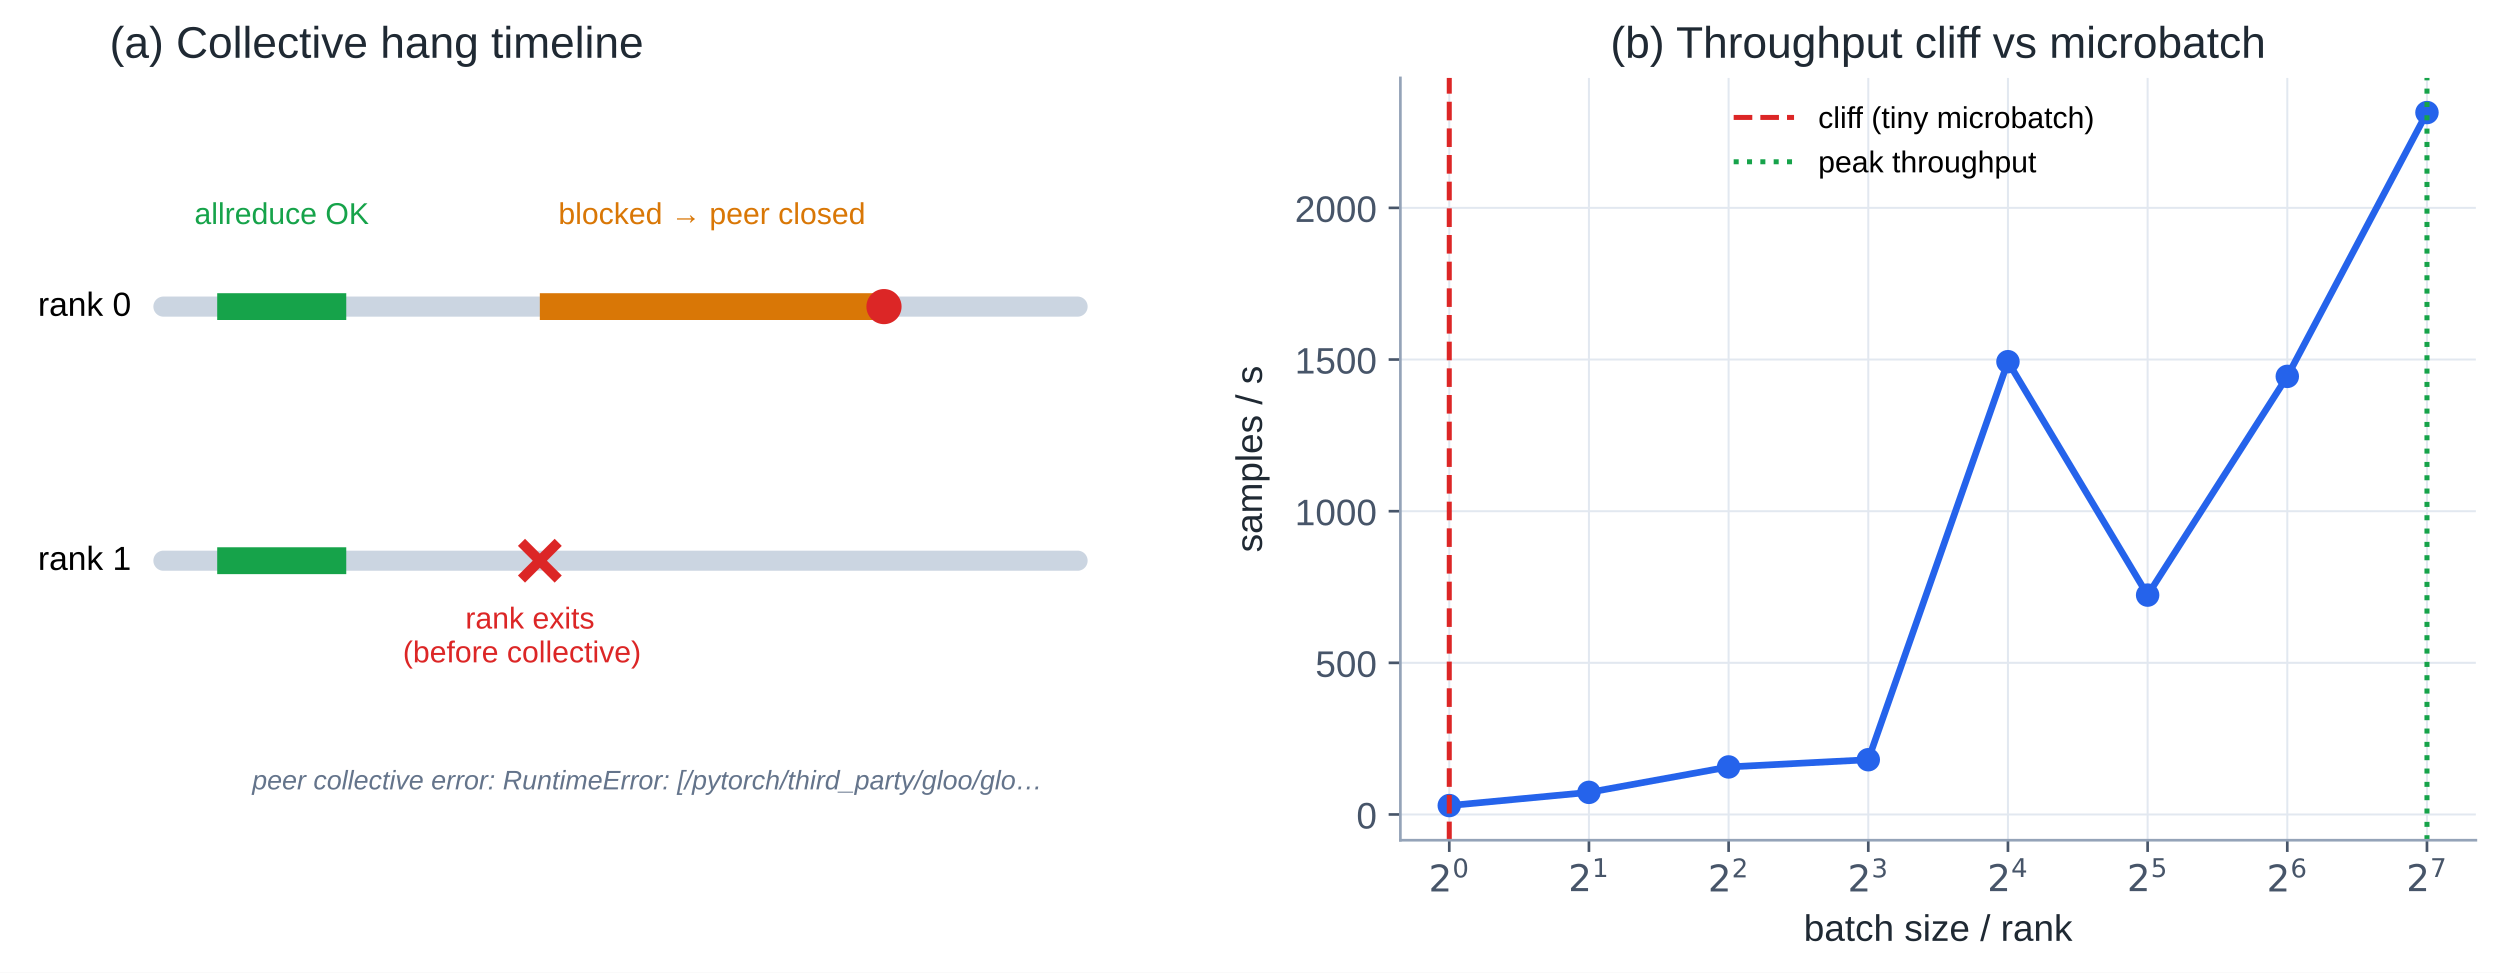
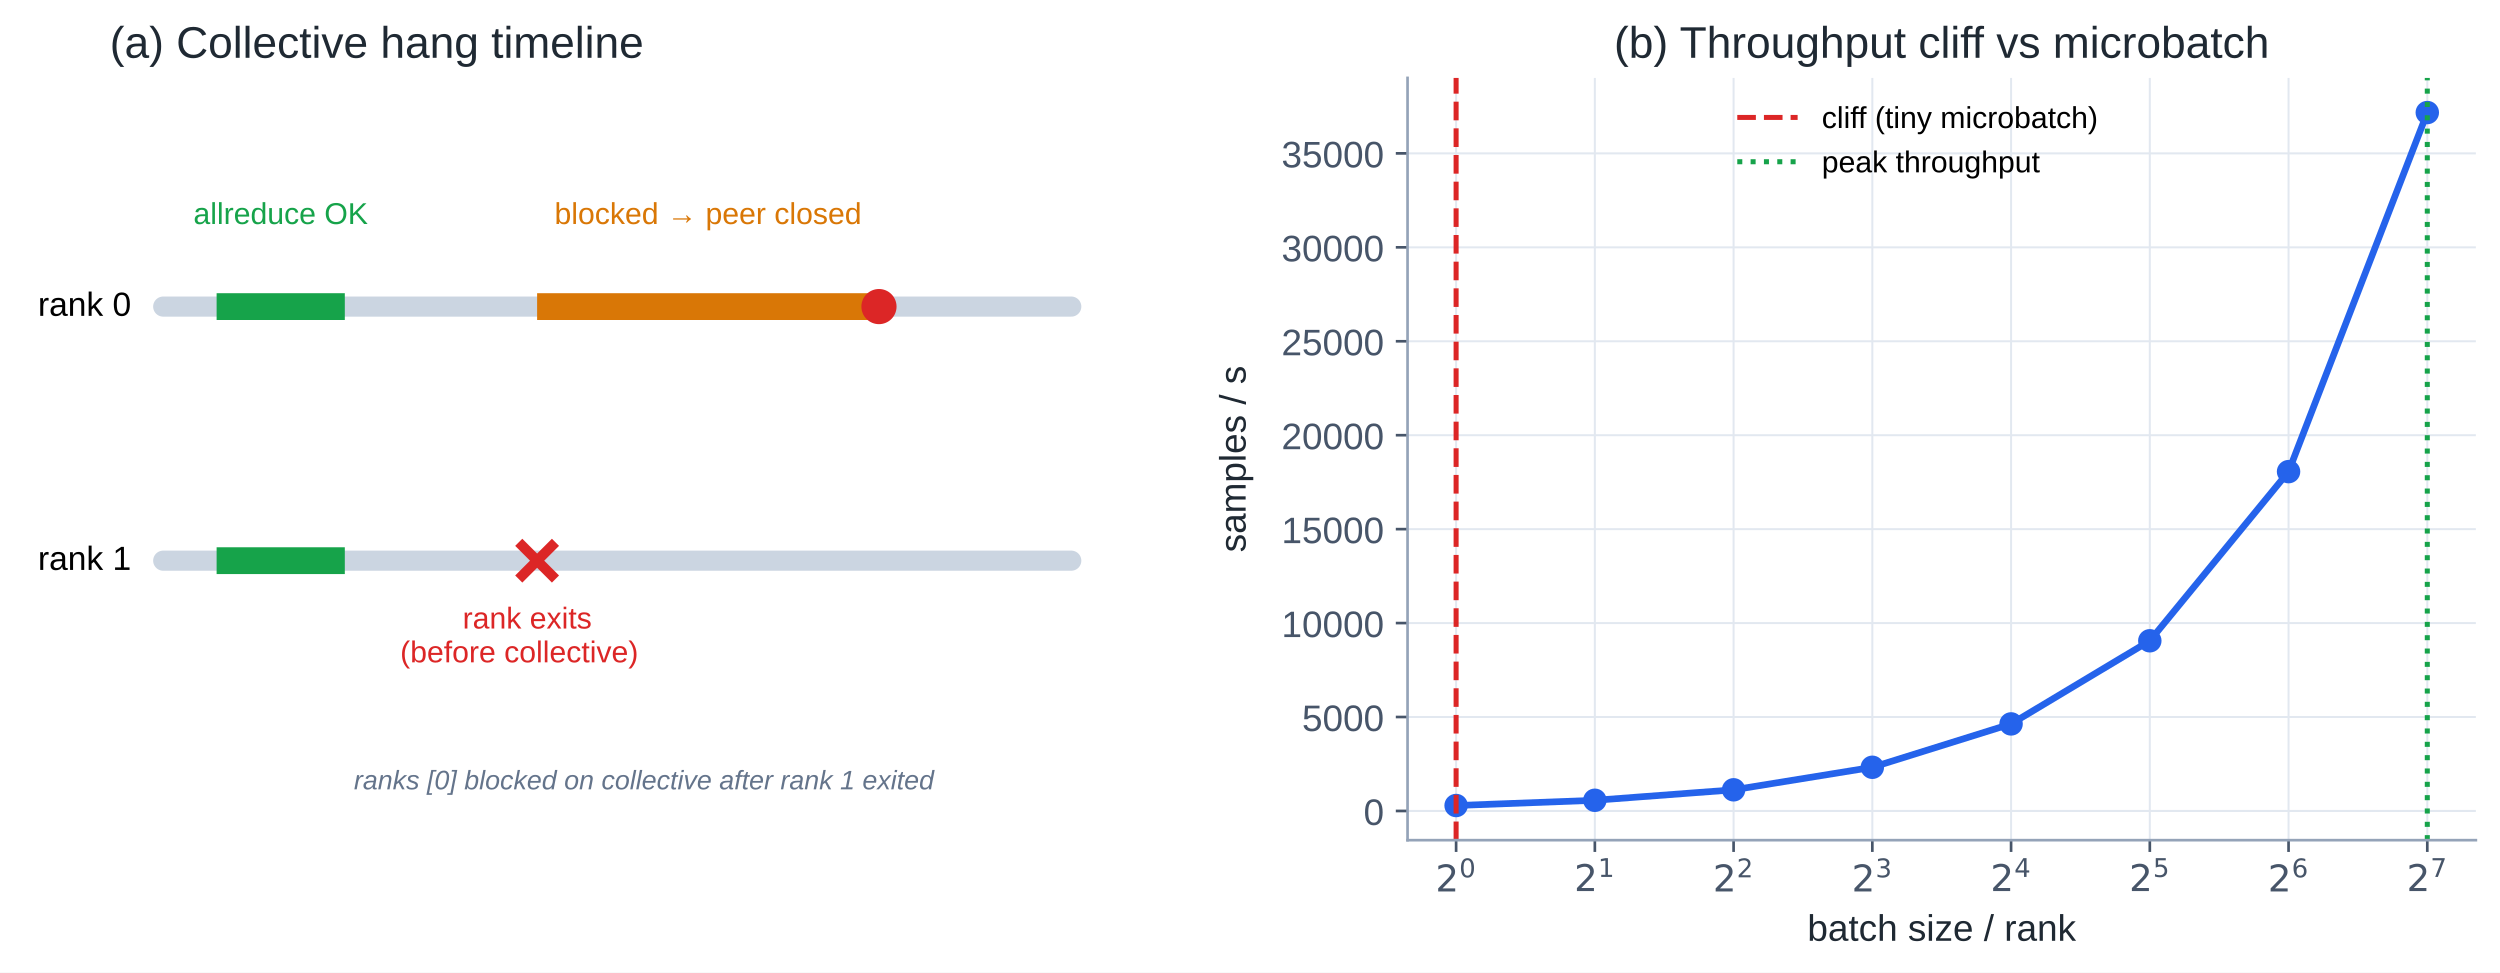
- <svg xmlns="http://www.w3.org/2000/svg" xmlns:xlink="http://www.w3.org/1999/xlink" width="745.421pt" height="290.018pt" viewBox="0 0 745.421 290.018" version="1.1">
+ <svg xmlns="http://www.w3.org/2000/svg" xmlns:xlink="http://www.w3.org/1999/xlink" width="745.463pt" height="290.018pt" viewBox="0 0 745.463 290.018" version="1.1">
  <defs>
    <style type="text/css">*{stroke-linejoin: round; stroke-linecap: butt}</style>
  </defs>
  <g id="figure_1">
    <g id="patch_1">
-       <path d="M 0 290.018  L 745.421 290.018  L 745.421 0  L 0 0  z " style="fill: #ffffff" />
+       <path d="M 0 290.018  L 745.463 290.018  L 745.463 0  L 0 0  z " style="fill: #ffffff" />
    </g>
    <g id="axes_1">
      <g id="line2d_1">
-         <path d="M 48.728 91.419  L 321.298 91.419  " clip-path="url(#pb4060c1637)" style="fill: none; stroke: #cbd5e1; stroke-width: 6; stroke-linecap: round" />
+         <path d="M 48.664 91.419  L 319.435 91.419  " clip-path="url(#p313911cd5e)" style="fill: none; stroke: #cbd5e1; stroke-width: 6; stroke-linecap: round" />
      </g>
      <g id="line2d_2">
-         <path d="M 48.728 167.184  L 321.298 167.184  " clip-path="url(#pb4060c1637)" style="fill: none; stroke: #cbd5e1; stroke-width: 6; stroke-linecap: round" />
+         <path d="M 48.664 167.184  L 319.435 167.184  " clip-path="url(#p313911cd5e)" style="fill: none; stroke: #cbd5e1; stroke-width: 6; stroke-linecap: round" />
      </g>
      <g id="line2d_3">
-         <path d="M 64.761 91.419  L 103.242 91.419  " clip-path="url(#pb4060c1637)" style="fill: none; stroke: #16a34a; stroke-width: 8" />
+         <path d="M 64.592 91.419  L 102.818 91.419  " clip-path="url(#p313911cd5e)" style="fill: none; stroke: #16a34a; stroke-width: 8" />
      </g>
      <g id="line2d_4">
-         <path d="M 64.761 167.184  L 103.242 167.184  " clip-path="url(#pb4060c1637)" style="fill: none; stroke: #16a34a; stroke-width: 8" />
+         <path d="M 64.592 167.184  L 102.818 167.184  " clip-path="url(#p313911cd5e)" style="fill: none; stroke: #16a34a; stroke-width: 8" />
      </g>
      <g id="line2d_5">
-         <path d="M 160.962 91.419  L 263.577 91.419  " clip-path="url(#pb4060c1637)" style="fill: none; stroke: #d97706; stroke-width: 8" />
+         <path d="M 160.158 91.419  L 262.095 91.419  " clip-path="url(#p313911cd5e)" style="fill: none; stroke: #d97706; stroke-width: 8" />
      </g>
      <g id="text_1">
        <text style="font-size: 10px; font-family: 'Arial', 'Helvetica', 'DejaVu Sans', sans-serif; text-anchor: end" x="39.108" y="94.178" transform="rotate(-0 39.10781 94.17811)">rank 0</text>
      </g>
      <g id="text_2">
        <text style="font-size: 10px; font-family: 'Arial', 'Helvetica', 'DejaVu Sans', sans-serif; text-anchor: end" x="39.108" y="169.943" transform="rotate(-0 39.10781 169.9434)">rank 1</text>
      </g>
      <g id="text_3">
-         <text style="font-size: 9px; font-family: 'Arial', 'Helvetica', 'DejaVu Sans', sans-serif; text-anchor: middle; fill: #16a34a" x="84.002" y="66.795" transform="rotate(-0 84.00164 66.795)">allreduce OK</text>
+         <text style="font-size: 9px; font-family: 'Arial', 'Helvetica', 'DejaVu Sans', sans-serif; text-anchor: middle; fill: #16a34a" x="83.705" y="66.795" transform="rotate(-0 83.70526 66.795)">allreduce OK</text>
      </g>
      <g id="text_4">
-         <text style="font-size: 9px; font-family: 'Arial', 'Helvetica', 'DejaVu Sans', sans-serif; fill: #dc2626" transform="translate(138.755 187.4122)">rank exits</text>
-         <text style="font-size: 9px; font-family: 'Arial', 'Helvetica', 'DejaVu Sans', sans-serif; fill: #dc2626" transform="translate(120.1222 197.4902)">(before collective)</text>
+         <text style="font-size: 9px; font-family: 'Arial', 'Helvetica', 'DejaVu Sans', sans-serif; fill: #dc2626" transform="translate(137.9505 187.4122)">rank exits</text>
+         <text style="font-size: 9px; font-family: 'Arial', 'Helvetica', 'DejaVu Sans', sans-serif; fill: #dc2626" transform="translate(119.3177 197.4902)">(before collective)</text>
      </g>
      <g id="text_5">
-         <text style="font-size: 9px; font-family: 'Arial', 'Helvetica', 'DejaVu Sans', sans-serif; text-anchor: middle; fill: #d97706" x="212.27" y="66.795" transform="rotate(-0 212.2697 66.795)">blocked → peer closed</text>
+         <text style="font-size: 9px; font-family: 'Arial', 'Helvetica', 'DejaVu Sans', sans-serif; text-anchor: middle; fill: #d97706" x="211.127" y="66.795" transform="rotate(-0 211.1265 66.795)">blocked → peer closed</text>
      </g>
      <g id="text_6">
-         <text style="font-style: italic; font-size: 8px; font-family: 'Arial', 'Helvetica', 'DejaVu Sans', sans-serif; text-anchor: middle; fill: #64748b" x="193.03" y="235.373" transform="rotate(-0 193.0295 235.3729)">peer collective error: RuntimeError: [/pytorch/third_party/gloo/glo…</text>
+         <text style="font-style: italic; font-size: 8px; font-family: 'Arial', 'Helvetica', 'DejaVu Sans', sans-serif; text-anchor: middle; fill: #64748b" x="192.013" y="235.373" transform="rotate(-0 192.0133 235.3729)">ranks [0] blocked on collective after rank 1 exited</text>
      </g>
      <g id="text_7">
-         <text style="font-size: 13.2px; font-family: 'Arial', 'Helvetica', 'DejaVu Sans', sans-serif; text-anchor: start; fill: #1f2933" x="32.694" y="17.23" transform="rotate(-0 32.69441 17.22994)">(a) Collective hang timeline</text>
+         <text style="font-size: 13.2px; font-family: 'Arial', 'Helvetica', 'DejaVu Sans', sans-serif; text-anchor: start; fill: #1f2933" x="32.737" y="17.23" transform="rotate(-0 32.73675 17.22994)">(a) Collective hang timeline</text>
      </g>
      <g id="PathCollection_1">
        <defs>
-           <path id="me664e97d87" d="M -5.477 5.477  L 5.477 -5.477  M -5.477 -5.477  L 5.477 5.477  " style="stroke: #dc2626; stroke-width: 3" />
+           <path id="ma341216739" d="M -5.477 5.477  L 5.477 -5.477  M -5.477 -5.477  L 5.477 5.477  " style="stroke: #dc2626; stroke-width: 3" />
        </defs>
-         <g clip-path="url(#pb4060c1637)">
-           <use xlink:href="#me664e97d87" x="160.962" y="167.184" style="fill: #dc2626; stroke: #dc2626; stroke-width: 3" />
+         <g clip-path="url(#p313911cd5e)">
+           <use xlink:href="#ma341216739" x="160.158" y="167.184" style="fill: #dc2626; stroke: #dc2626; stroke-width: 3" />
        </g>
      </g>
      <g id="PathCollection_2">
        <defs>
-           <path id="mc852aa02c5" d="M 0 4.743  C 1.258 4.743 2.465 4.244 3.354 3.354  C 4.244 2.465 4.743 1.258 4.743 0  C 4.743 -1.258 4.244 -2.465 3.354 -3.354  C 2.465 -4.244 1.258 -4.743 0 -4.743  C -1.258 -4.743 -2.465 -4.244 -3.354 -3.354  C -4.244 -2.465 -4.743 -1.258 -4.743 0  C -4.743 1.258 -4.244 2.465 -3.354 3.354  C -2.465 4.244 -1.258 4.743 0 4.743  z " style="stroke: #dc2626" />
+           <path id="m7e5560163f" d="M 0 4.743  C 1.258 4.743 2.465 4.244 3.354 3.354  C 4.244 2.465 4.743 1.258 4.743 0  C 4.743 -1.258 4.244 -2.465 3.354 -3.354  C 2.465 -4.244 1.258 -4.743 0 -4.743  C -1.258 -4.743 -2.465 -4.244 -3.354 -3.354  C -4.244 -2.465 -4.743 -1.258 -4.743 0  C -4.743 1.258 -4.244 2.465 -3.354 3.354  C -2.465 4.244 -1.258 4.743 0 4.743  z " style="stroke: #dc2626" />
        </defs>
-         <g clip-path="url(#pb4060c1637)">
-           <use xlink:href="#mc852aa02c5" x="263.577" y="91.419" style="fill: #dc2626; stroke: #dc2626" />
+         <g clip-path="url(#p313911cd5e)">
+           <use xlink:href="#m7e5560163f" x="262.095" y="91.419" style="fill: #dc2626; stroke: #dc2626" />
        </g>
      </g>
    </g>
    <g id="axes_2">
      <g id="patch_2">
-         <path d="M 417.551 250.526  L 738.221 250.526  L 738.221 23.23  L 417.551 23.23  z " style="fill: #ffffff" />
+         <path d="M 419.71 250.526  L 738.263 250.526  L 738.263 23.23  L 419.71 23.23  z " style="fill: #ffffff" />
      </g>
      <g id="matplotlib.axis_1">
        <g id="xtick_1">
          <g id="line2d_6">
-             <path d="M 432.126 250.526  L 432.126 23.23  " clip-path="url(#p1f0d1e21c5)" style="fill: none; stroke: #e2e8f0; stroke-width: 0.6; stroke-linecap: square" />
+             <path d="M 434.19 250.526  L 434.19 23.23  " clip-path="url(#p6c91db2331)" style="fill: none; stroke: #e2e8f0; stroke-width: 0.6; stroke-linecap: square" />
          </g>
          <g id="line2d_7">
            <defs>
-               <path id="m0b16a1b576" d="M 0 0  L 0 3.5  " style="stroke: #475569; stroke-width: 0.8" />
+               <path id="m508d7147e2" d="M 0 0  L 0 3.5  " style="stroke: #475569; stroke-width: 0.8" />
            </defs>
            <g>
-               <use xlink:href="#m0b16a1b576" x="432.126" y="250.526" style="fill: #475569; stroke: #475569; stroke-width: 0.8" />
+               <use xlink:href="#m508d7147e2" x="434.19" y="250.526" style="fill: #475569; stroke: #475569; stroke-width: 0.8" />
            </g>
          </g>
          <g id="text_8">
-             <g style="fill: #475569" transform="translate(425.9665 265.8842)">
+             <g style="fill: #475569" transform="translate(428.0296 265.8842)">
              <text>
                <tspan x="0" y="-0.069" style="font-size: 11px; font-family: 'DejaVu Sans'; fill: #475569">2</tspan>
                <tspan x="7.104" y="-4.28" style="font-size: 7.7px; font-family: 'DejaVu Sans'; fill: #475569">0</tspan>
              </text>
            </g>
          </g>
        </g>
        <g id="xtick_2">
          <g id="line2d_8">
-             <path d="M 473.772 250.526  L 473.772 23.23  " clip-path="url(#p1f0d1e21c5)" style="fill: none; stroke: #e2e8f0; stroke-width: 0.6; stroke-linecap: square" />
+             <path d="M 475.56 250.526  L 475.56 23.23  " clip-path="url(#p6c91db2331)" style="fill: none; stroke: #e2e8f0; stroke-width: 0.6; stroke-linecap: square" />
          </g>
          <g id="line2d_9">
            <g>
-               <use xlink:href="#m0b16a1b576" x="473.772" y="250.526" style="fill: #475569; stroke: #475569; stroke-width: 0.8" />
+               <use xlink:href="#m508d7147e2" x="475.56" y="250.526" style="fill: #475569; stroke: #475569; stroke-width: 0.8" />
            </g>
          </g>
          <g id="text_9">
-             <g style="fill: #475569" transform="translate(467.6119 265.8842)">
+             <g style="fill: #475569" transform="translate(469.4002 265.8842)">
              <text>
                <tspan x="0" y="-0.178" style="font-size: 11px; font-family: 'DejaVu Sans'; fill: #475569">2</tspan>
                <tspan x="7.104" y="-4.389" style="font-size: 7.7px; font-family: 'DejaVu Sans'; fill: #475569">1</tspan>
              </text>
            </g>
          </g>
        </g>
        <g id="xtick_3">
          <g id="line2d_10">
-             <path d="M 515.417 250.526  L 515.417 23.23  " clip-path="url(#p1f0d1e21c5)" style="fill: none; stroke: #e2e8f0; stroke-width: 0.6; stroke-linecap: square" />
+             <path d="M 516.931 250.526  L 516.931 23.23  " clip-path="url(#p6c91db2331)" style="fill: none; stroke: #e2e8f0; stroke-width: 0.6; stroke-linecap: square" />
          </g>
          <g id="line2d_11">
            <g>
-               <use xlink:href="#m0b16a1b576" x="515.417" y="250.526" style="fill: #475569; stroke: #475569; stroke-width: 0.8" />
+               <use xlink:href="#m508d7147e2" x="516.931" y="250.526" style="fill: #475569; stroke: #475569; stroke-width: 0.8" />
            </g>
          </g>
          <g id="text_10">
-             <g style="fill: #475569" transform="translate(509.2574 265.8842)">
+             <g style="fill: #475569" transform="translate(510.7707 265.8842)">
              <text>
                <tspan x="0" y="-0.069" style="font-size: 11px; font-family: 'DejaVu Sans'; fill: #475569">2</tspan>
                <tspan x="7.104" y="-4.28" style="font-size: 7.7px; font-family: 'DejaVu Sans'; fill: #475569">2</tspan>
              </text>
            </g>
          </g>
        </g>
        <g id="xtick_4">
          <g id="line2d_12">
-             <path d="M 557.063 250.526  L 557.063 23.23  " clip-path="url(#p1f0d1e21c5)" style="fill: none; stroke: #e2e8f0; stroke-width: 0.6; stroke-linecap: square" />
+             <path d="M 558.301 250.526  L 558.301 23.23  " clip-path="url(#p6c91db2331)" style="fill: none; stroke: #e2e8f0; stroke-width: 0.6; stroke-linecap: square" />
          </g>
          <g id="line2d_13">
            <g>
-               <use xlink:href="#m0b16a1b576" x="557.063" y="250.526" style="fill: #475569; stroke: #475569; stroke-width: 0.8" />
+               <use xlink:href="#m508d7147e2" x="558.301" y="250.526" style="fill: #475569; stroke: #475569; stroke-width: 0.8" />
            </g>
          </g>
          <g id="text_11">
-             <g style="fill: #475569" transform="translate(550.9029 265.8842)">
+             <g style="fill: #475569" transform="translate(552.1413 265.8842)">
              <text>
                <tspan x="0" y="-0.069" style="font-size: 11px; font-family: 'DejaVu Sans'; fill: #475569">2</tspan>
                <tspan x="7.104" y="-4.28" style="font-size: 7.7px; font-family: 'DejaVu Sans'; fill: #475569">3</tspan>
              </text>
            </g>
          </g>
        </g>
        <g id="xtick_5">
          <g id="line2d_14">
-             <path d="M 598.708 250.526  L 598.708 23.23  " clip-path="url(#p1f0d1e21c5)" style="fill: none; stroke: #e2e8f0; stroke-width: 0.6; stroke-linecap: square" />
+             <path d="M 599.672 250.526  L 599.672 23.23  " clip-path="url(#p6c91db2331)" style="fill: none; stroke: #e2e8f0; stroke-width: 0.6; stroke-linecap: square" />
          </g>
          <g id="line2d_15">
            <g>
-               <use xlink:href="#m0b16a1b576" x="598.708" y="250.526" style="fill: #475569; stroke: #475569; stroke-width: 0.8" />
+               <use xlink:href="#m508d7147e2" x="599.672" y="250.526" style="fill: #475569; stroke: #475569; stroke-width: 0.8" />
            </g>
          </g>
          <g id="text_12">
-             <g style="fill: #475569" transform="translate(592.5484 265.8842)">
+             <g style="fill: #475569" transform="translate(593.5118 265.8842)">
              <text>
                <tspan x="0" y="-0.178" style="font-size: 11px; font-family: 'DejaVu Sans'; fill: #475569">2</tspan>
                <tspan x="7.104" y="-4.389" style="font-size: 7.7px; font-family: 'DejaVu Sans'; fill: #475569">4</tspan>
              </text>
            </g>
          </g>
        </g>
        <g id="xtick_6">
          <g id="line2d_16">
-             <path d="M 640.354 250.526  L 640.354 23.23  " clip-path="url(#p1f0d1e21c5)" style="fill: none; stroke: #e2e8f0; stroke-width: 0.6; stroke-linecap: square" />
+             <path d="M 641.042 250.526  L 641.042 23.23  " clip-path="url(#p6c91db2331)" style="fill: none; stroke: #e2e8f0; stroke-width: 0.6; stroke-linecap: square" />
          </g>
          <g id="line2d_17">
            <g>
-               <use xlink:href="#m0b16a1b576" x="640.354" y="250.526" style="fill: #475569; stroke: #475569; stroke-width: 0.8" />
+               <use xlink:href="#m508d7147e2" x="641.042" y="250.526" style="fill: #475569; stroke: #475569; stroke-width: 0.8" />
            </g>
          </g>
          <g id="text_13">
-             <g style="fill: #475569" transform="translate(634.1939 265.8842)">
+             <g style="fill: #475569" transform="translate(634.8823 265.8842)">
              <text>
                <tspan x="0" y="-0.178" style="font-size: 11px; font-family: 'DejaVu Sans'; fill: #475569">2</tspan>
                <tspan x="7.104" y="-4.389" style="font-size: 7.7px; font-family: 'DejaVu Sans'; fill: #475569">5</tspan>
              </text>
            </g>
          </g>
        </g>
        <g id="xtick_7">
          <g id="line2d_18">
-             <path d="M 681.999 250.526  L 681.999 23.23  " clip-path="url(#p1f0d1e21c5)" style="fill: none; stroke: #e2e8f0; stroke-width: 0.6; stroke-linecap: square" />
+             <path d="M 682.413 250.526  L 682.413 23.23  " clip-path="url(#p6c91db2331)" style="fill: none; stroke: #e2e8f0; stroke-width: 0.6; stroke-linecap: square" />
          </g>
          <g id="line2d_19">
            <g>
-               <use xlink:href="#m0b16a1b576" x="681.999" y="250.526" style="fill: #475569; stroke: #475569; stroke-width: 0.8" />
+               <use xlink:href="#m508d7147e2" x="682.413" y="250.526" style="fill: #475569; stroke: #475569; stroke-width: 0.8" />
            </g>
          </g>
          <g id="text_14">
-             <g style="fill: #475569" transform="translate(675.8394 265.8842)">
+             <g style="fill: #475569" transform="translate(676.2529 265.8842)">
              <text>
                <tspan x="0" y="-0.069" style="font-size: 11px; font-family: 'DejaVu Sans'; fill: #475569">2</tspan>
                <tspan x="7.104" y="-4.28" style="font-size: 7.7px; font-family: 'DejaVu Sans'; fill: #475569">6</tspan>
              </text>
            </g>
          </g>
        </g>
        <g id="xtick_8">
          <g id="line2d_20">
-             <path d="M 723.645 250.526  L 723.645 23.23  " clip-path="url(#p1f0d1e21c5)" style="fill: none; stroke: #e2e8f0; stroke-width: 0.6; stroke-linecap: square" />
+             <path d="M 723.783 250.526  L 723.783 23.23  " clip-path="url(#p6c91db2331)" style="fill: none; stroke: #e2e8f0; stroke-width: 0.6; stroke-linecap: square" />
          </g>
          <g id="line2d_21">
            <g>
-               <use xlink:href="#m0b16a1b576" x="723.645" y="250.526" style="fill: #475569; stroke: #475569; stroke-width: 0.8" />
+               <use xlink:href="#m508d7147e2" x="723.783" y="250.526" style="fill: #475569; stroke: #475569; stroke-width: 0.8" />
            </g>
          </g>
          <g id="text_15">
-             <g style="fill: #475569" transform="translate(717.4849 265.8842)">
+             <g style="fill: #475569" transform="translate(717.6234 265.8842)">
              <text>
                <tspan x="0" y="-0.178" style="font-size: 11px; font-family: 'DejaVu Sans'; fill: #475569">2</tspan>
                <tspan x="7.104" y="-4.389" style="font-size: 7.7px; font-family: 'DejaVu Sans'; fill: #475569">7</tspan>
              </text>
            </g>
          </g>
        </g>
        <g id="text_16">
-           <text style="font-size: 11px; font-family: 'Arial', 'Helvetica', 'DejaVu Sans', sans-serif; text-anchor: middle; fill: #1f2933" x="577.886" y="280.53" transform="rotate(-0 577.8857 280.5302)">batch size / rank</text>
+           <text style="font-size: 11px; font-family: 'Arial', 'Helvetica', 'DejaVu Sans', sans-serif; text-anchor: middle; fill: #1f2933" x="578.987" y="280.53" transform="rotate(-0 578.9865 280.5302)">batch size / rank</text>
        </g>
      </g>
      <g id="matplotlib.axis_2">
        <g id="ytick_1">
          <g id="line2d_22">
-             <path d="M 417.551 242.855  L 738.221 242.855  " clip-path="url(#p1f0d1e21c5)" style="fill: none; stroke: #e2e8f0; stroke-width: 0.6; stroke-linecap: square" />
+             <path d="M 419.71 241.816  L 738.263 241.816  " clip-path="url(#p6c91db2331)" style="fill: none; stroke: #e2e8f0; stroke-width: 0.6; stroke-linecap: square" />
          </g>
          <g id="line2d_23">
            <defs>
-               <path id="m5a8570fc3b" d="M 0 0  L -3.5 0  " style="stroke: #475569; stroke-width: 0.8" />
+               <path id="m4bfac36fab" d="M 0 0  L -3.5 0  " style="stroke: #475569; stroke-width: 0.8" />
            </defs>
            <g>
-               <use xlink:href="#m5a8570fc3b" x="417.551" y="242.855" style="fill: #475569; stroke: #475569; stroke-width: 0.8" />
+               <use xlink:href="#m4bfac36fab" x="419.71" y="241.816" style="fill: #475569; stroke: #475569; stroke-width: 0.8" />
            </g>
          </g>
          <g id="text_17">
-             <text style="font-size: 11px; font-family: 'Arial', 'Helvetica', 'DejaVu Sans', sans-serif; text-anchor: end; fill: #475569" x="410.551" y="247.034" transform="rotate(-0 410.5505 247.0337)">0</text>
+             <text style="font-size: 11px; font-family: 'Arial', 'Helvetica', 'DejaVu Sans', sans-serif; text-anchor: end; fill: #475569" x="412.71" y="245.995" transform="rotate(-0 412.7099 245.9954)">0</text>
          </g>
        </g>
        <g id="ytick_2">
          <g id="line2d_24">
-             <path d="M 417.551 197.637  L 738.221 197.637  " clip-path="url(#p1f0d1e21c5)" style="fill: none; stroke: #e2e8f0; stroke-width: 0.6; stroke-linecap: square" />
+             <path d="M 419.71 213.804  L 738.263 213.804  " clip-path="url(#p6c91db2331)" style="fill: none; stroke: #e2e8f0; stroke-width: 0.6; stroke-linecap: square" />
          </g>
          <g id="line2d_25">
            <g>
-               <use xlink:href="#m5a8570fc3b" x="417.551" y="197.637" style="fill: #475569; stroke: #475569; stroke-width: 0.8" />
+               <use xlink:href="#m4bfac36fab" x="419.71" y="213.804" style="fill: #475569; stroke: #475569; stroke-width: 0.8" />
            </g>
          </g>
          <g id="text_18">
-             <text style="font-size: 11px; font-family: 'Arial', 'Helvetica', 'DejaVu Sans', sans-serif; text-anchor: end; fill: #475569" x="410.551" y="201.816" transform="rotate(-0 410.5505 201.8163)">500</text>
+             <text style="font-size: 11px; font-family: 'Arial', 'Helvetica', 'DejaVu Sans', sans-serif; text-anchor: end; fill: #475569" x="412.71" y="217.983" transform="rotate(-0 412.7099 217.9833)">5000</text>
          </g>
        </g>
        <g id="ytick_3">
          <g id="line2d_26">
-             <path d="M 417.551 152.42  L 738.221 152.42  " clip-path="url(#p1f0d1e21c5)" style="fill: none; stroke: #e2e8f0; stroke-width: 0.6; stroke-linecap: square" />
+             <path d="M 419.71 185.792  L 738.263 185.792  " clip-path="url(#p6c91db2331)" style="fill: none; stroke: #e2e8f0; stroke-width: 0.6; stroke-linecap: square" />
          </g>
          <g id="line2d_27">
            <g>
-               <use xlink:href="#m5a8570fc3b" x="417.551" y="152.42" style="fill: #475569; stroke: #475569; stroke-width: 0.8" />
+               <use xlink:href="#m4bfac36fab" x="419.71" y="185.792" style="fill: #475569; stroke: #475569; stroke-width: 0.8" />
            </g>
          </g>
          <g id="text_19">
-             <text style="font-size: 11px; font-family: 'Arial', 'Helvetica', 'DejaVu Sans', sans-serif; text-anchor: end; fill: #475569" x="410.551" y="156.599" transform="rotate(-0 410.5505 156.5989)">1000</text>
+             <text style="font-size: 11px; font-family: 'Arial', 'Helvetica', 'DejaVu Sans', sans-serif; text-anchor: end; fill: #475569" x="412.71" y="189.971" transform="rotate(-0 412.7099 189.9712)">10000</text>
          </g>
        </g>
        <g id="ytick_4">
          <g id="line2d_28">
-             <path d="M 417.551 107.202  L 738.221 107.202  " clip-path="url(#p1f0d1e21c5)" style="fill: none; stroke: #e2e8f0; stroke-width: 0.6; stroke-linecap: square" />
+             <path d="M 419.71 157.78  L 738.263 157.78  " clip-path="url(#p6c91db2331)" style="fill: none; stroke: #e2e8f0; stroke-width: 0.6; stroke-linecap: square" />
          </g>
          <g id="line2d_29">
            <g>
-               <use xlink:href="#m5a8570fc3b" x="417.551" y="107.202" style="fill: #475569; stroke: #475569; stroke-width: 0.8" />
+               <use xlink:href="#m4bfac36fab" x="419.71" y="157.78" style="fill: #475569; stroke: #475569; stroke-width: 0.8" />
            </g>
          </g>
          <g id="text_20">
-             <text style="font-size: 11px; font-family: 'Arial', 'Helvetica', 'DejaVu Sans', sans-serif; text-anchor: end; fill: #475569" x="410.551" y="111.382" transform="rotate(-0 410.5505 111.3815)">1500</text>
+             <text style="font-size: 11px; font-family: 'Arial', 'Helvetica', 'DejaVu Sans', sans-serif; text-anchor: end; fill: #475569" x="412.71" y="161.959" transform="rotate(-0 412.7099 161.9592)">15000</text>
          </g>
        </g>
        <g id="ytick_5">
          <g id="line2d_30">
-             <path d="M 417.551 61.985  L 738.221 61.985  " clip-path="url(#p1f0d1e21c5)" style="fill: none; stroke: #e2e8f0; stroke-width: 0.6; stroke-linecap: square" />
+             <path d="M 419.71 129.768  L 738.263 129.768  " clip-path="url(#p6c91db2331)" style="fill: none; stroke: #e2e8f0; stroke-width: 0.6; stroke-linecap: square" />
          </g>
          <g id="line2d_31">
            <g>
-               <use xlink:href="#m5a8570fc3b" x="417.551" y="61.985" style="fill: #475569; stroke: #475569; stroke-width: 0.8" />
+               <use xlink:href="#m4bfac36fab" x="419.71" y="129.768" style="fill: #475569; stroke: #475569; stroke-width: 0.8" />
            </g>
          </g>
          <g id="text_21">
-             <text style="font-size: 11px; font-family: 'Arial', 'Helvetica', 'DejaVu Sans', sans-serif; text-anchor: end; fill: #475569" x="410.551" y="66.164" transform="rotate(-0 410.5505 66.16412)">2000</text>
-           </g>
-         </g>
-         <g id="text_22">
-           <text style="font-size: 11px; font-family: 'Arial', 'Helvetica', 'DejaVu Sans', sans-serif; text-anchor: middle; fill: #1f2933" x="376.268" y="136.878" transform="rotate(-90 376.2679 136.8779)">samples / s</text>
-         </g>
-       </g>
-       <g id="line2d_32">
-         <path d="M 432.126 240.194  L 473.772 236.258  L 515.417 228.679  L 557.063 226.524  L 598.708 107.842  L 640.354 177.442  L 681.999 112.226  L 723.645 33.562  " clip-path="url(#p1f0d1e21c5)" style="fill: none; stroke: #2563eb; stroke-width: 2; stroke-linecap: square" />
+             <text style="font-size: 11px; font-family: 'Arial', 'Helvetica', 'DejaVu Sans', sans-serif; text-anchor: end; fill: #475569" x="412.71" y="133.947" transform="rotate(-0 412.7099 133.9471)">20000</text>
+           </g>
+         </g>
+         <g id="ytick_6">
+           <g id="line2d_32">
+             <path d="M 419.71 101.756  L 738.263 101.756  " clip-path="url(#p6c91db2331)" style="fill: none; stroke: #e2e8f0; stroke-width: 0.6; stroke-linecap: square" />
+           </g>
+           <g id="line2d_33">
+             <g>
+               <use xlink:href="#m4bfac36fab" x="419.71" y="101.756" style="fill: #475569; stroke: #475569; stroke-width: 0.8" />
+             </g>
+           </g>
+           <g id="text_22">
+             <text style="font-size: 11px; font-family: 'Arial', 'Helvetica', 'DejaVu Sans', sans-serif; text-anchor: end; fill: #475569" x="412.71" y="105.935" transform="rotate(-0 412.7099 105.935)">25000</text>
+           </g>
+         </g>
+         <g id="ytick_7">
+           <g id="line2d_34">
+             <path d="M 419.71 73.744  L 738.263 73.744  " clip-path="url(#p6c91db2331)" style="fill: none; stroke: #e2e8f0; stroke-width: 0.6; stroke-linecap: square" />
+           </g>
+           <g id="line2d_35">
+             <g>
+               <use xlink:href="#m4bfac36fab" x="419.71" y="73.744" style="fill: #475569; stroke: #475569; stroke-width: 0.8" />
+             </g>
+           </g>
+           <g id="text_23">
+             <text style="font-size: 11px; font-family: 'Arial', 'Helvetica', 'DejaVu Sans', sans-serif; text-anchor: end; fill: #475569" x="412.71" y="77.923" transform="rotate(-0 412.7099 77.9229)">30000</text>
+           </g>
+         </g>
+         <g id="ytick_8">
+           <g id="line2d_36">
+             <path d="M 419.71 45.732  L 738.263 45.732  " clip-path="url(#p6c91db2331)" style="fill: none; stroke: #e2e8f0; stroke-width: 0.6; stroke-linecap: square" />
+           </g>
+           <g id="line2d_37">
+             <g>
+               <use xlink:href="#m4bfac36fab" x="419.71" y="45.732" style="fill: #475569; stroke: #475569; stroke-width: 0.8" />
+             </g>
+           </g>
+           <g id="text_24">
+             <text style="font-size: 11px; font-family: 'Arial', 'Helvetica', 'DejaVu Sans', sans-serif; text-anchor: end; fill: #475569" x="412.71" y="49.911" transform="rotate(-0 412.7099 49.91082)">35000</text>
+           </g>
+         </g>
+         <g id="text_25">
+           <text style="font-size: 11px; font-family: 'Arial', 'Helvetica', 'DejaVu Sans', sans-serif; text-anchor: middle; fill: #1f2933" x="371.429" y="136.878" transform="rotate(-90 371.4285 136.8779)">samples / s</text>
+         </g>
+       </g>
+       <g id="line2d_38">
+         <path d="M 434.19 240.194  L 475.56 238.631  L 516.931 235.508  L 558.301 228.794  L 599.672 215.859  L 641.042 191.069  L 682.413 140.635  L 723.783 33.562  " clip-path="url(#p6c91db2331)" style="fill: none; stroke: #2563eb; stroke-width: 2; stroke-linecap: square" />
        <defs>
-           <path id="ma039b5a12a" d="M 0 3  C 0.796 3 1.559 2.684 2.121 2.121  C 2.684 1.559 3 0.796 3 0  C 3 -0.796 2.684 -1.559 2.121 -2.121  C 1.559 -2.684 0.796 -3 0 -3  C -0.796 -3 -1.559 -2.684 -2.121 -2.121  C -2.684 -1.559 -3 -0.796 -3 0  C -3 0.796 -2.684 1.559 -2.121 2.121  C -1.559 2.684 -0.796 3 0 3  z " style="stroke: #2563eb" />
+           <path id="m2c17858d06" d="M 0 3  C 0.796 3 1.559 2.684 2.121 2.121  C 2.684 1.559 3 0.796 3 0  C 3 -0.796 2.684 -1.559 2.121 -2.121  C 1.559 -2.684 0.796 -3 0 -3  C -0.796 -3 -1.559 -2.684 -2.121 -2.121  C -2.684 -1.559 -3 -0.796 -3 0  C -3 0.796 -2.684 1.559 -2.121 2.121  C -1.559 2.684 -0.796 3 0 3  z " style="stroke: #2563eb" />
        </defs>
-         <g clip-path="url(#p1f0d1e21c5)">
-           <use xlink:href="#ma039b5a12a" x="432.126" y="240.194" style="fill: #2563eb; stroke: #2563eb" />
-           <use xlink:href="#ma039b5a12a" x="473.772" y="236.258" style="fill: #2563eb; stroke: #2563eb" />
-           <use xlink:href="#ma039b5a12a" x="515.417" y="228.679" style="fill: #2563eb; stroke: #2563eb" />
-           <use xlink:href="#ma039b5a12a" x="557.063" y="226.524" style="fill: #2563eb; stroke: #2563eb" />
-           <use xlink:href="#ma039b5a12a" x="598.708" y="107.842" style="fill: #2563eb; stroke: #2563eb" />
-           <use xlink:href="#ma039b5a12a" x="640.354" y="177.442" style="fill: #2563eb; stroke: #2563eb" />
-           <use xlink:href="#ma039b5a12a" x="681.999" y="112.226" style="fill: #2563eb; stroke: #2563eb" />
-           <use xlink:href="#ma039b5a12a" x="723.645" y="33.562" style="fill: #2563eb; stroke: #2563eb" />
-         </g>
-       </g>
-       <g id="line2d_33">
-         <path d="M 432.126 250.526  L 432.126 23.23  " clip-path="url(#p1f0d1e21c5)" style="fill: none; stroke-dasharray: 5.55,2.4; stroke-dashoffset: 0; stroke: #dc2626; stroke-width: 1.5" />
-       </g>
-       <g id="line2d_34">
-         <path d="M 723.645 250.526  L 723.645 23.23  " clip-path="url(#p1f0d1e21c5)" style="fill: none; stroke-dasharray: 1.5,2.475; stroke-dashoffset: 0; stroke: #16a34a; stroke-width: 1.5" />
+         <g clip-path="url(#p6c91db2331)">
+           <use xlink:href="#m2c17858d06" x="434.19" y="240.194" style="fill: #2563eb; stroke: #2563eb" />
+           <use xlink:href="#m2c17858d06" x="475.56" y="238.631" style="fill: #2563eb; stroke: #2563eb" />
+           <use xlink:href="#m2c17858d06" x="516.931" y="235.508" style="fill: #2563eb; stroke: #2563eb" />
+           <use xlink:href="#m2c17858d06" x="558.301" y="228.794" style="fill: #2563eb; stroke: #2563eb" />
+           <use xlink:href="#m2c17858d06" x="599.672" y="215.859" style="fill: #2563eb; stroke: #2563eb" />
+           <use xlink:href="#m2c17858d06" x="641.042" y="191.069" style="fill: #2563eb; stroke: #2563eb" />
+           <use xlink:href="#m2c17858d06" x="682.413" y="140.635" style="fill: #2563eb; stroke: #2563eb" />
+           <use xlink:href="#m2c17858d06" x="723.783" y="33.562" style="fill: #2563eb; stroke: #2563eb" />
+         </g>
+       </g>
+       <g id="line2d_39">
+         <path d="M 434.19 250.526  L 434.19 23.23  " clip-path="url(#p6c91db2331)" style="fill: none; stroke-dasharray: 5.55,2.4; stroke-dashoffset: 0; stroke: #dc2626; stroke-width: 1.5" />
+       </g>
+       <g id="line2d_40">
+         <path d="M 723.783 250.526  L 723.783 23.23  " clip-path="url(#p6c91db2331)" style="fill: none; stroke-dasharray: 1.5,2.475; stroke-dashoffset: 0; stroke: #16a34a; stroke-width: 1.5" />
      </g>
      <g id="patch_3">
-         <path d="M 417.551 250.526  L 417.551 23.23  " style="fill: none; stroke: #94a3b8; stroke-width: 0.8; stroke-linejoin: miter; stroke-linecap: square" />
+         <path d="M 419.71 250.526  L 419.71 23.23  " style="fill: none; stroke: #94a3b8; stroke-width: 0.8; stroke-linejoin: miter; stroke-linecap: square" />
      </g>
      <g id="patch_4">
-         <path d="M 417.551 250.526  L 738.221 250.526  " style="fill: none; stroke: #94a3b8; stroke-width: 0.8; stroke-linejoin: miter; stroke-linecap: square" />
-       </g>
-       <g id="text_23">
-         <text style="font-size: 13.2px; font-family: 'Arial', 'Helvetica', 'DejaVu Sans', sans-serif; text-anchor: middle; fill: #1f2933" x="577.886" y="17.23" transform="rotate(-0 577.8857 17.22994)">(b) Throughput cliff vs microbatch</text>
+         <path d="M 419.71 250.526  L 738.263 250.526  " style="fill: none; stroke: #94a3b8; stroke-width: 0.8; stroke-linejoin: miter; stroke-linecap: square" />
+       </g>
+       <g id="text_26">
+         <text style="font-size: 13.2px; font-family: 'Arial', 'Helvetica', 'DejaVu Sans', sans-serif; text-anchor: middle; fill: #1f2933" x="578.987" y="17.23" transform="rotate(-0 578.9865 17.22994)">(b) Throughput cliff vs microbatch</text>
      </g>
      <g id="legend_1">
-         <g id="line2d_35">
-           <path d="M 516.927 35.019  L 525.927 35.019  L 534.927 35.019  " style="fill: none; stroke-dasharray: 5.55,2.4; stroke-dashoffset: 0; stroke: #dc2626; stroke-width: 1.5" />
-         </g>
-         <g id="text_24">
-           <text style="font-size: 9px; font-family: 'Arial', 'Helvetica', 'DejaVu Sans', sans-serif; text-anchor: start" x="542.127" y="38.169" transform="rotate(-0 542.1268 38.16853)">cliff (tiny microbatch)</text>
-         </g>
-         <g id="line2d_36">
-           <path d="M 516.927 48.229  L 525.927 48.229  L 534.927 48.229  " style="fill: none; stroke-dasharray: 1.5,2.475; stroke-dashoffset: 0; stroke: #16a34a; stroke-width: 1.5" />
-         </g>
-         <g id="text_25">
-           <text style="font-size: 9px; font-family: 'Arial', 'Helvetica', 'DejaVu Sans', sans-serif; text-anchor: start" x="542.127" y="51.379" transform="rotate(-0 542.1268 51.37884)">peak throughput</text>
+         <g id="line2d_41">
+           <path d="M 518.028 35.019  L 527.028 35.019  L 536.028 35.019  " style="fill: none; stroke-dasharray: 5.55,2.4; stroke-dashoffset: 0; stroke: #dc2626; stroke-width: 1.5" />
+         </g>
+         <g id="text_27">
+           <text style="font-size: 9px; font-family: 'Arial', 'Helvetica', 'DejaVu Sans', sans-serif; text-anchor: start" x="543.228" y="38.169" transform="rotate(-0 543.2277 38.16853)">cliff (tiny microbatch)</text>
+         </g>
+         <g id="line2d_42">
+           <path d="M 518.028 48.229  L 527.028 48.229  L 536.028 48.229  " style="fill: none; stroke-dasharray: 1.5,2.475; stroke-dashoffset: 0; stroke: #16a34a; stroke-width: 1.5" />
+         </g>
+         <g id="text_28">
+           <text style="font-size: 9px; font-family: 'Arial', 'Helvetica', 'DejaVu Sans', sans-serif; text-anchor: start" x="543.228" y="51.379" transform="rotate(-0 543.2277 51.37884)">peak throughput</text>
        </g>
      </g>
    </g>
  </g>
  <defs>
-     <clipPath id="pb4060c1637">
-       <rect x="32.694" y="23.23" width="320.67" height="227.296" />
+     <clipPath id="p313911cd5e">
+       <rect x="32.737" y="23.23" width="318.553" height="227.296" />
    </clipPath>
-     <clipPath id="p1f0d1e21c5">
-       <rect x="417.551" y="23.23" width="320.67" height="227.296" />
+     <clipPath id="p6c91db2331">
+       <rect x="419.71" y="23.23" width="318.553" height="227.296" />
    </clipPath>
  </defs>
</svg>
